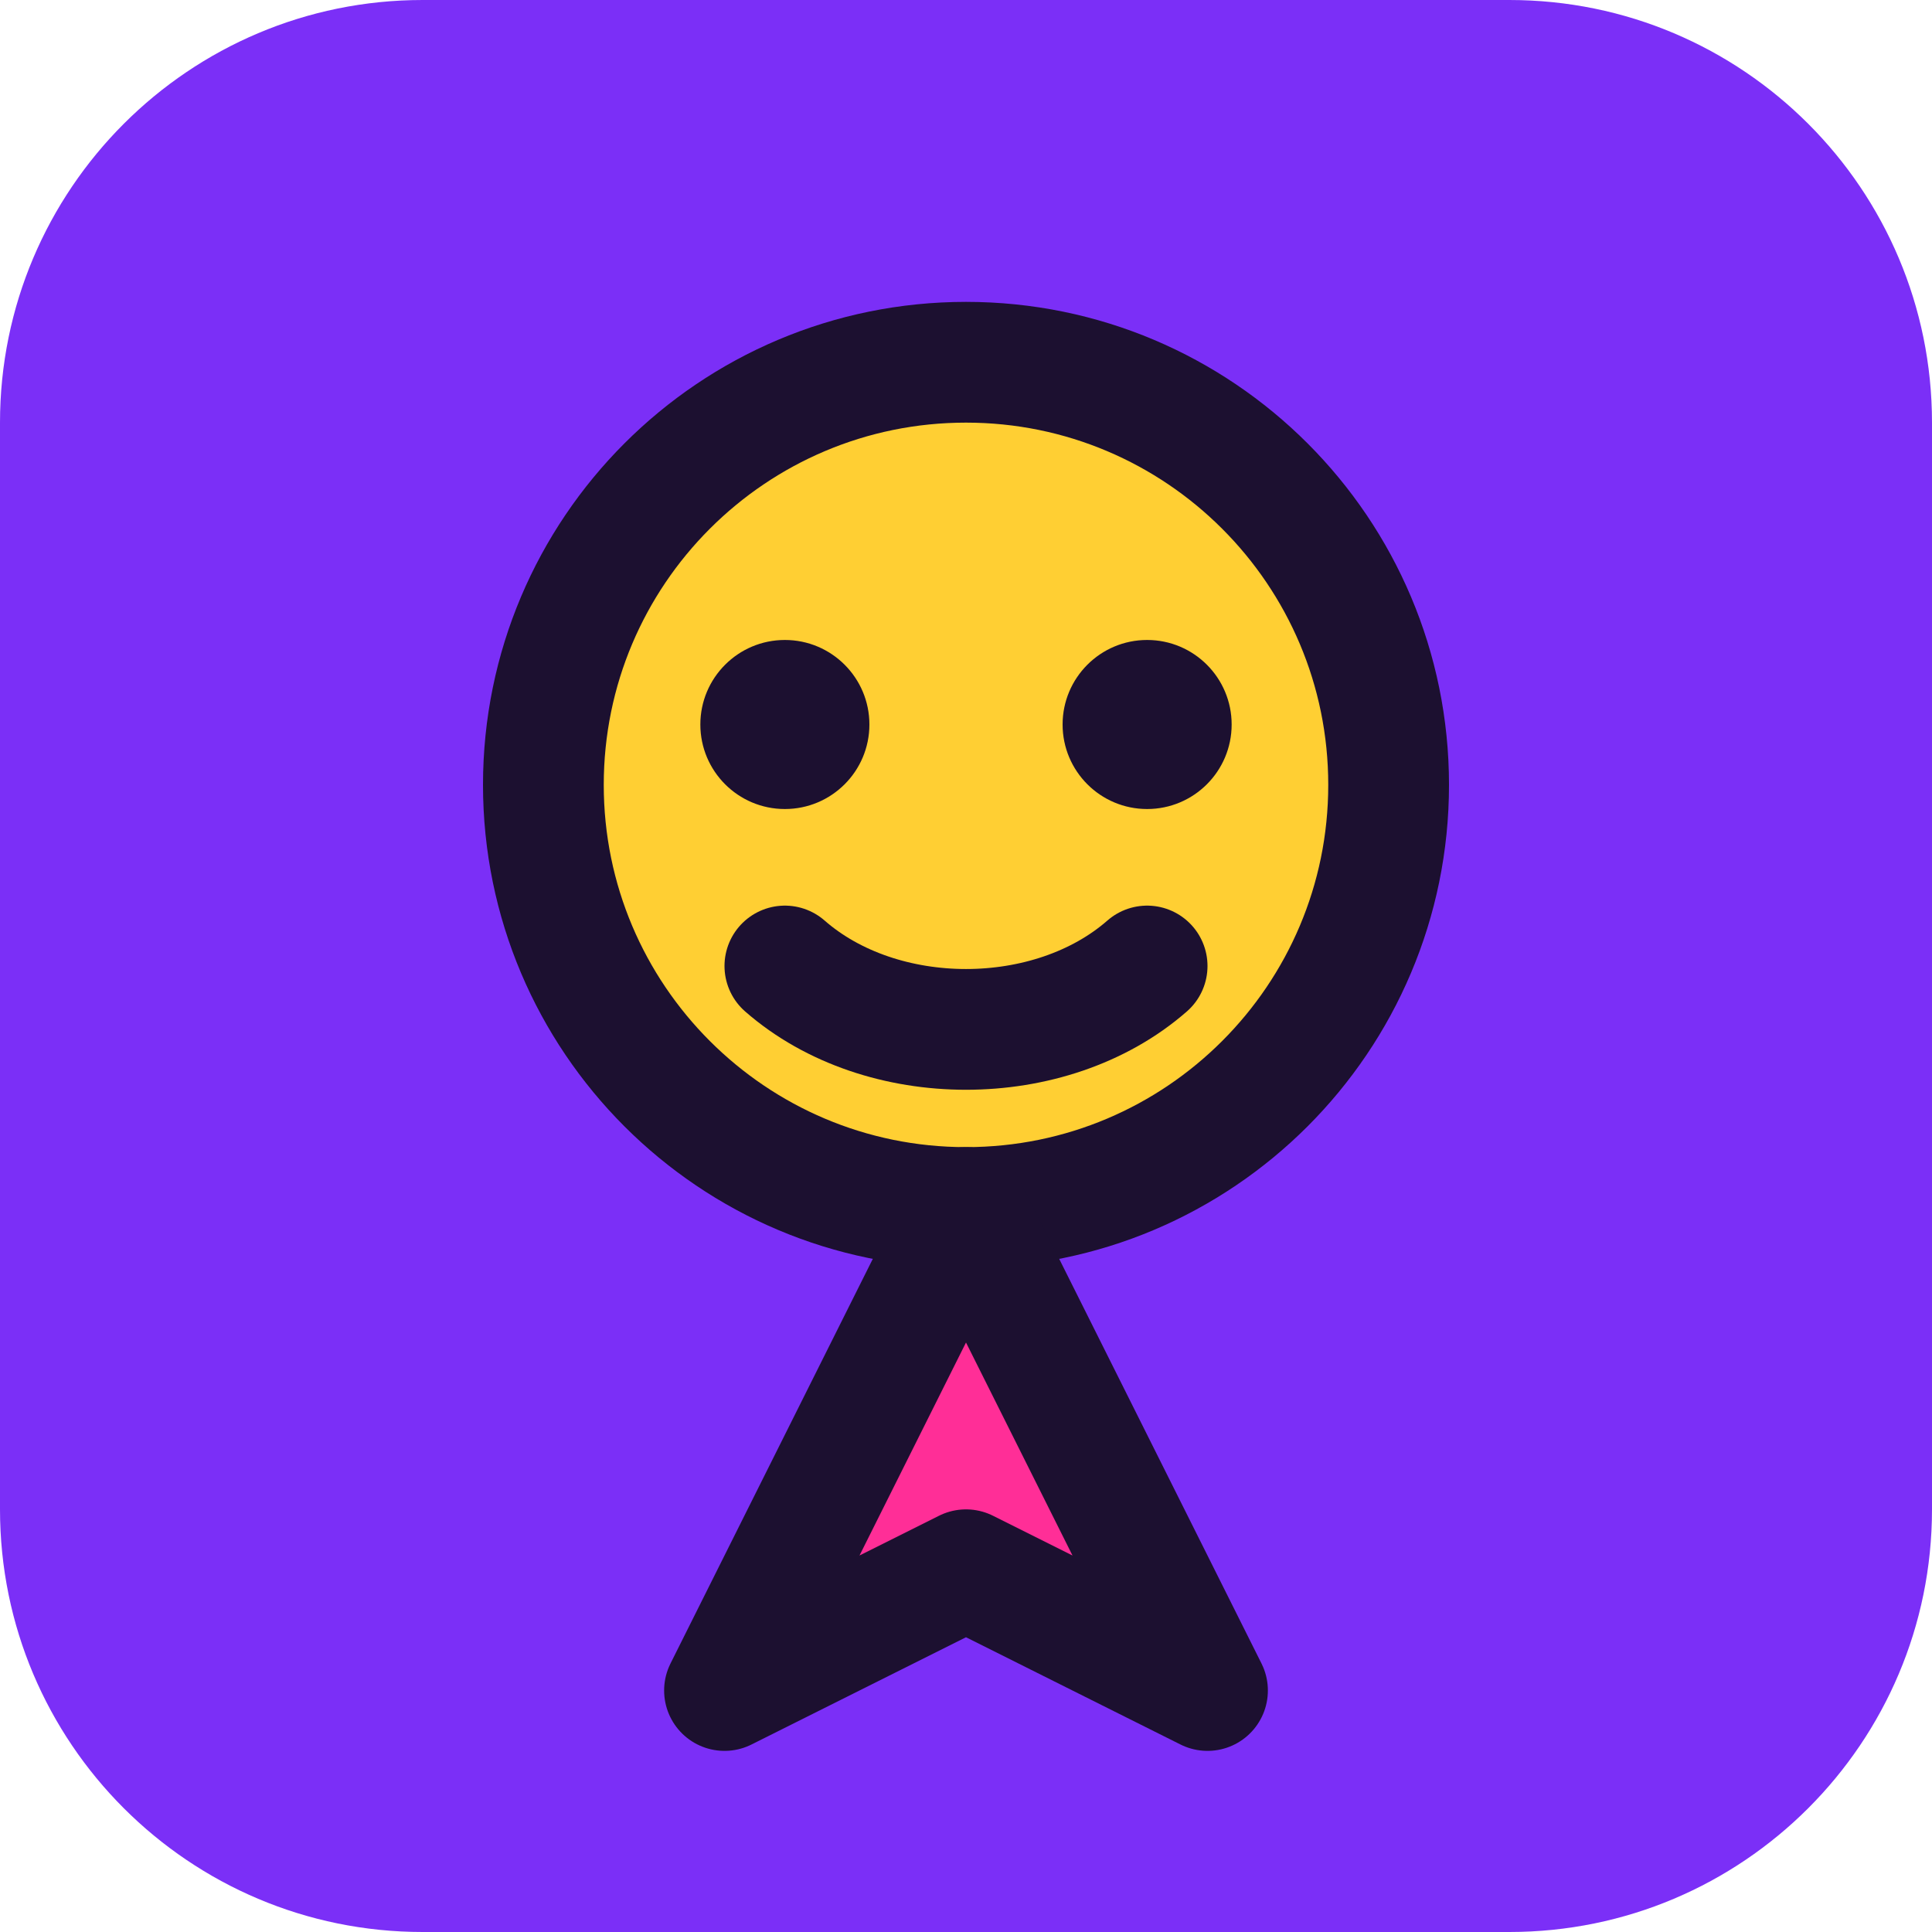
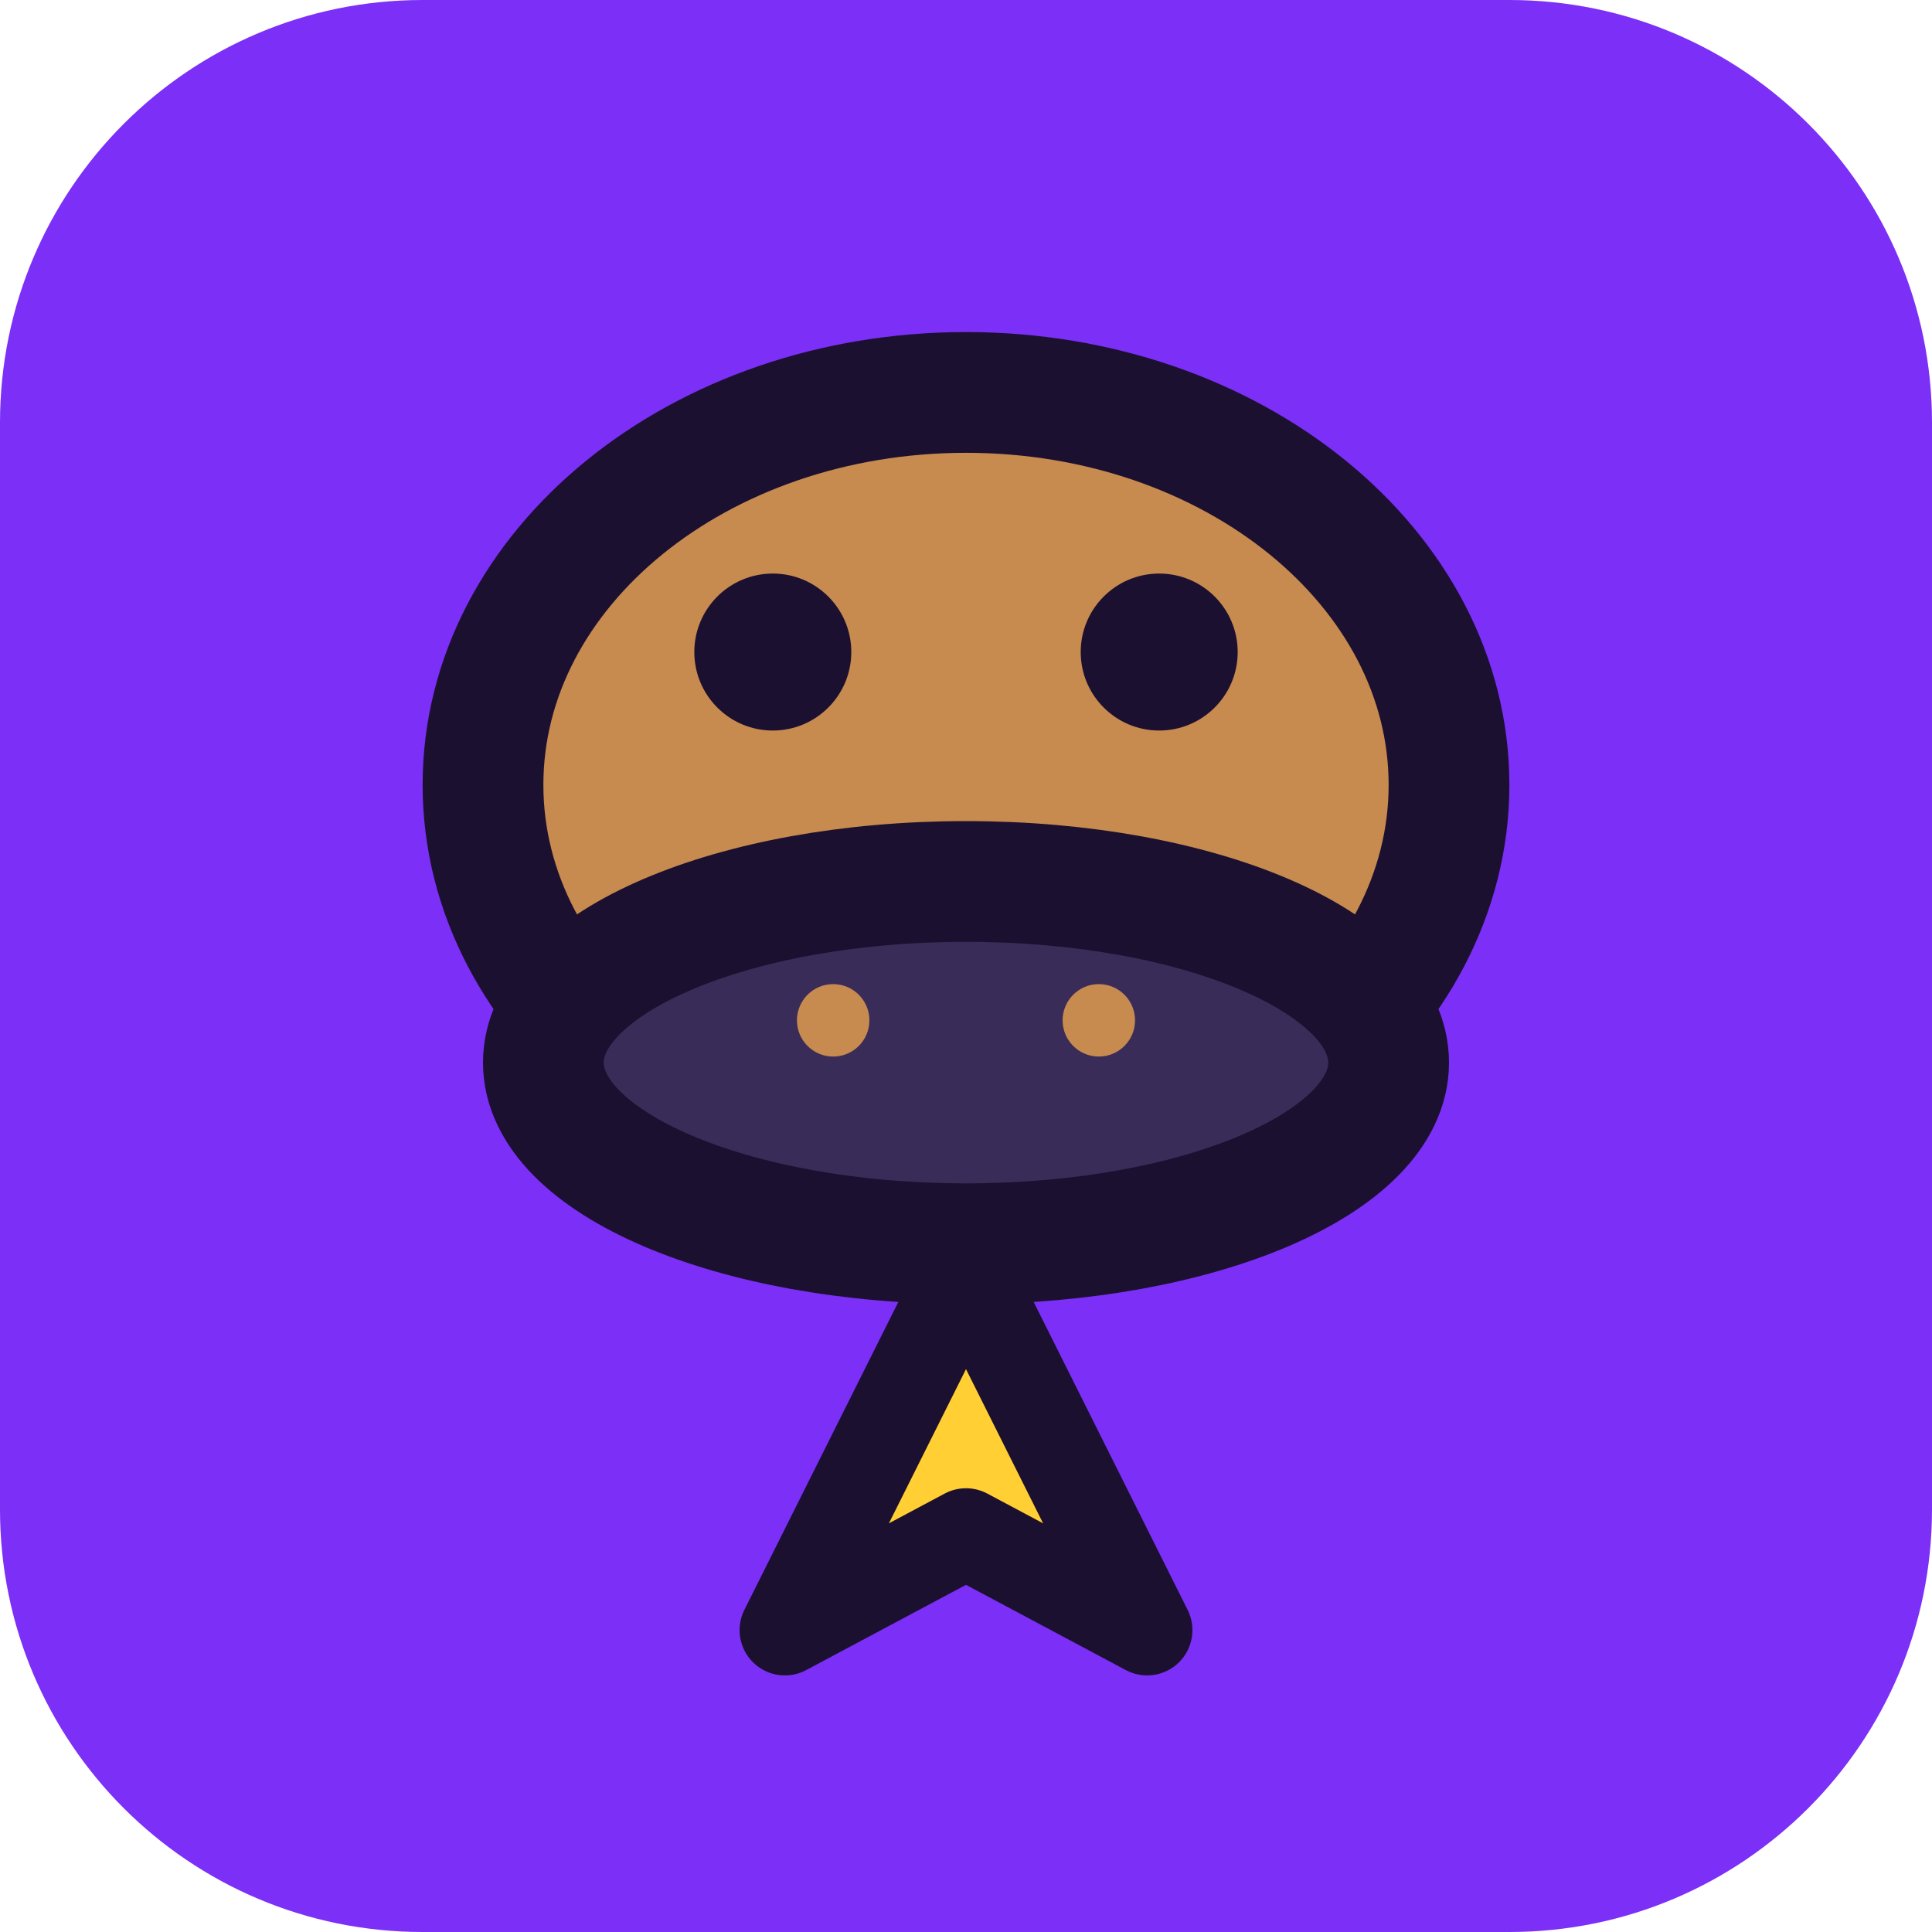
<svg xmlns="http://www.w3.org/2000/svg" viewBox="0 0 32 32">
  <rect width="32" height="32" rx="7" fill="#7b2ff7" />
-   <circle cx="16" cy="13" r="7" fill="#ffcf33" stroke="#1c1030" stroke-width="2" />
-   <circle cx="13" cy="12" r="1.4" fill="#1c1030" />
-   <circle cx="19" cy="12" r="1.4" fill="#1c1030" />
-   <path d="M13 16c1.6 1.4 4.4 1.4 6 0" fill="none" stroke="#1c1030" stroke-width="2" stroke-linecap="round" />
-   <path d="M16 20l4 8-4-2-4 2z" fill="#ff2e97" stroke="#1c1030" stroke-width="2" stroke-linejoin="round" />
+   <ellipse cx="16" cy="13" rx="8" ry="6.5" fill="#c78a4f" stroke="#1c1030" stroke-width="2" />
+   <circle cx="12.8" cy="10.8" r="1.3" fill="#1c1030" />
+   <circle cx="19.2" cy="10.8" r="1.3" fill="#1c1030" />
+   <ellipse cx="16" cy="17.6" rx="7" ry="3" fill="#3a2c58" stroke="#1c1030" stroke-width="2" />
+   <circle cx="13.8" cy="16.9" r="0.6" fill="#c78a4f" />
+   <circle cx="18.2" cy="16.9" r="0.6" fill="#c78a4f" />
+   <path d="M16 21l3 6-3-1.6-3 1.6z" fill="#ffcf33" stroke="#1c1030" stroke-width="1.5" stroke-linejoin="round" />
</svg>
